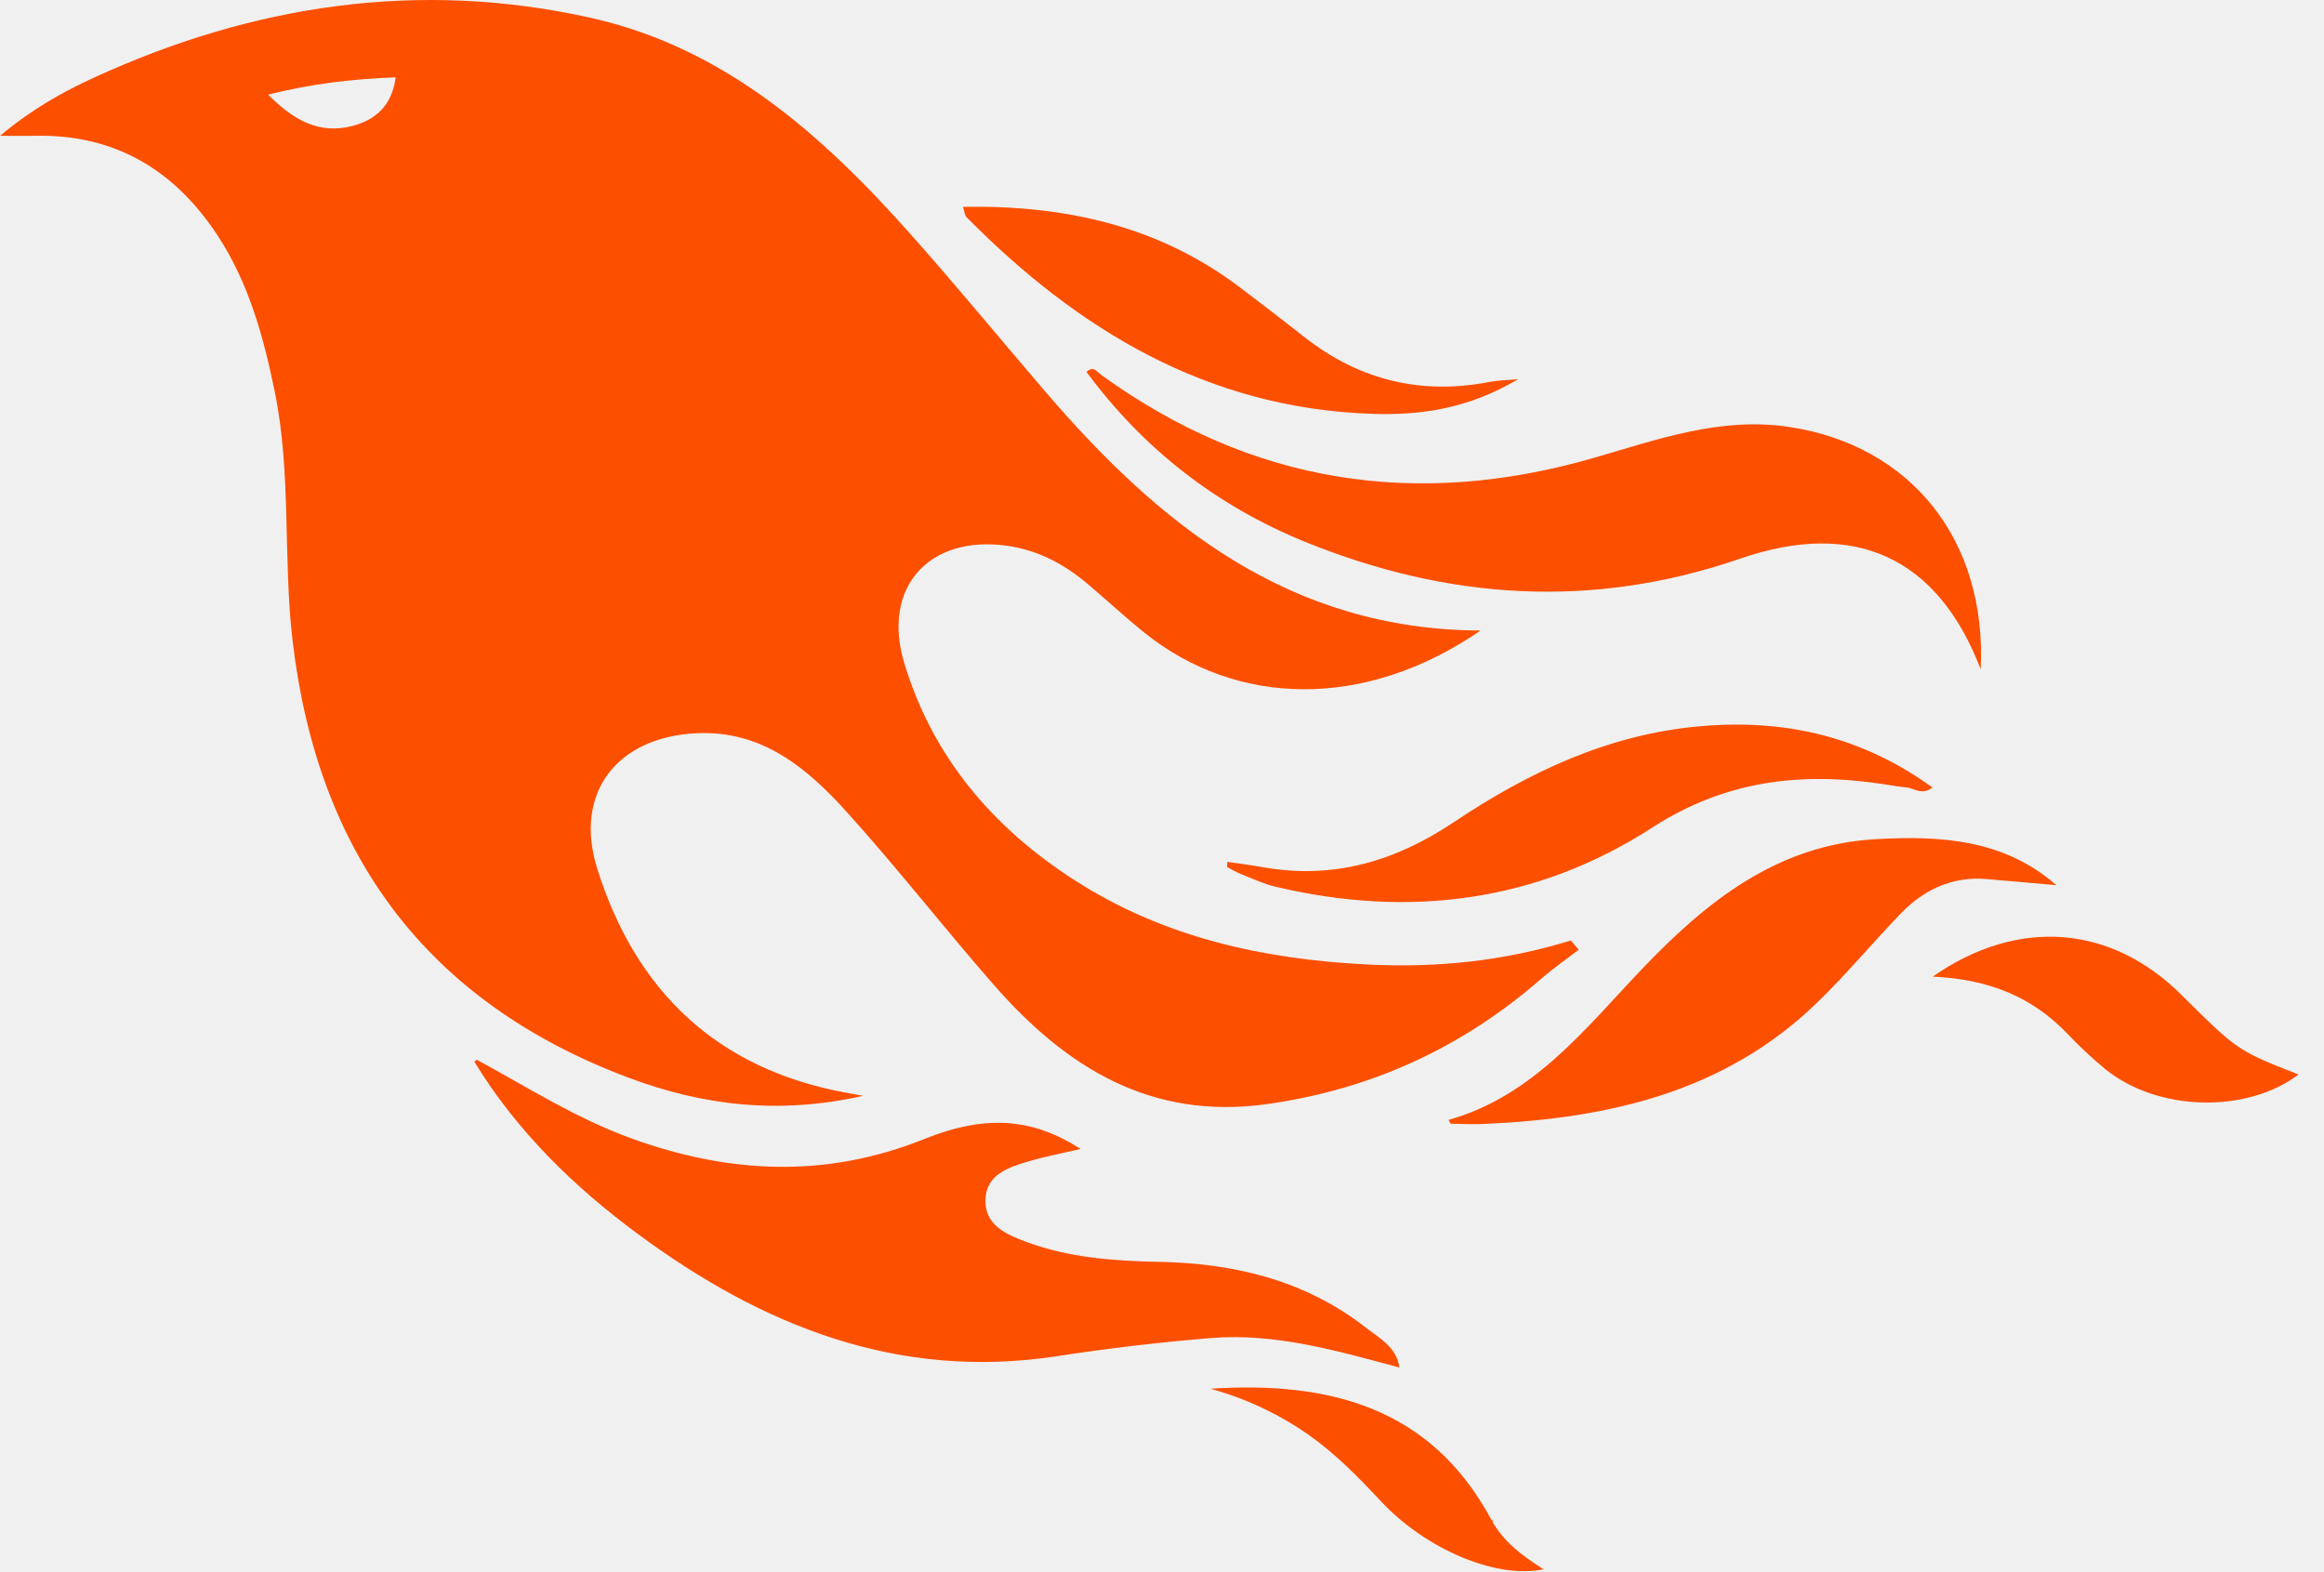
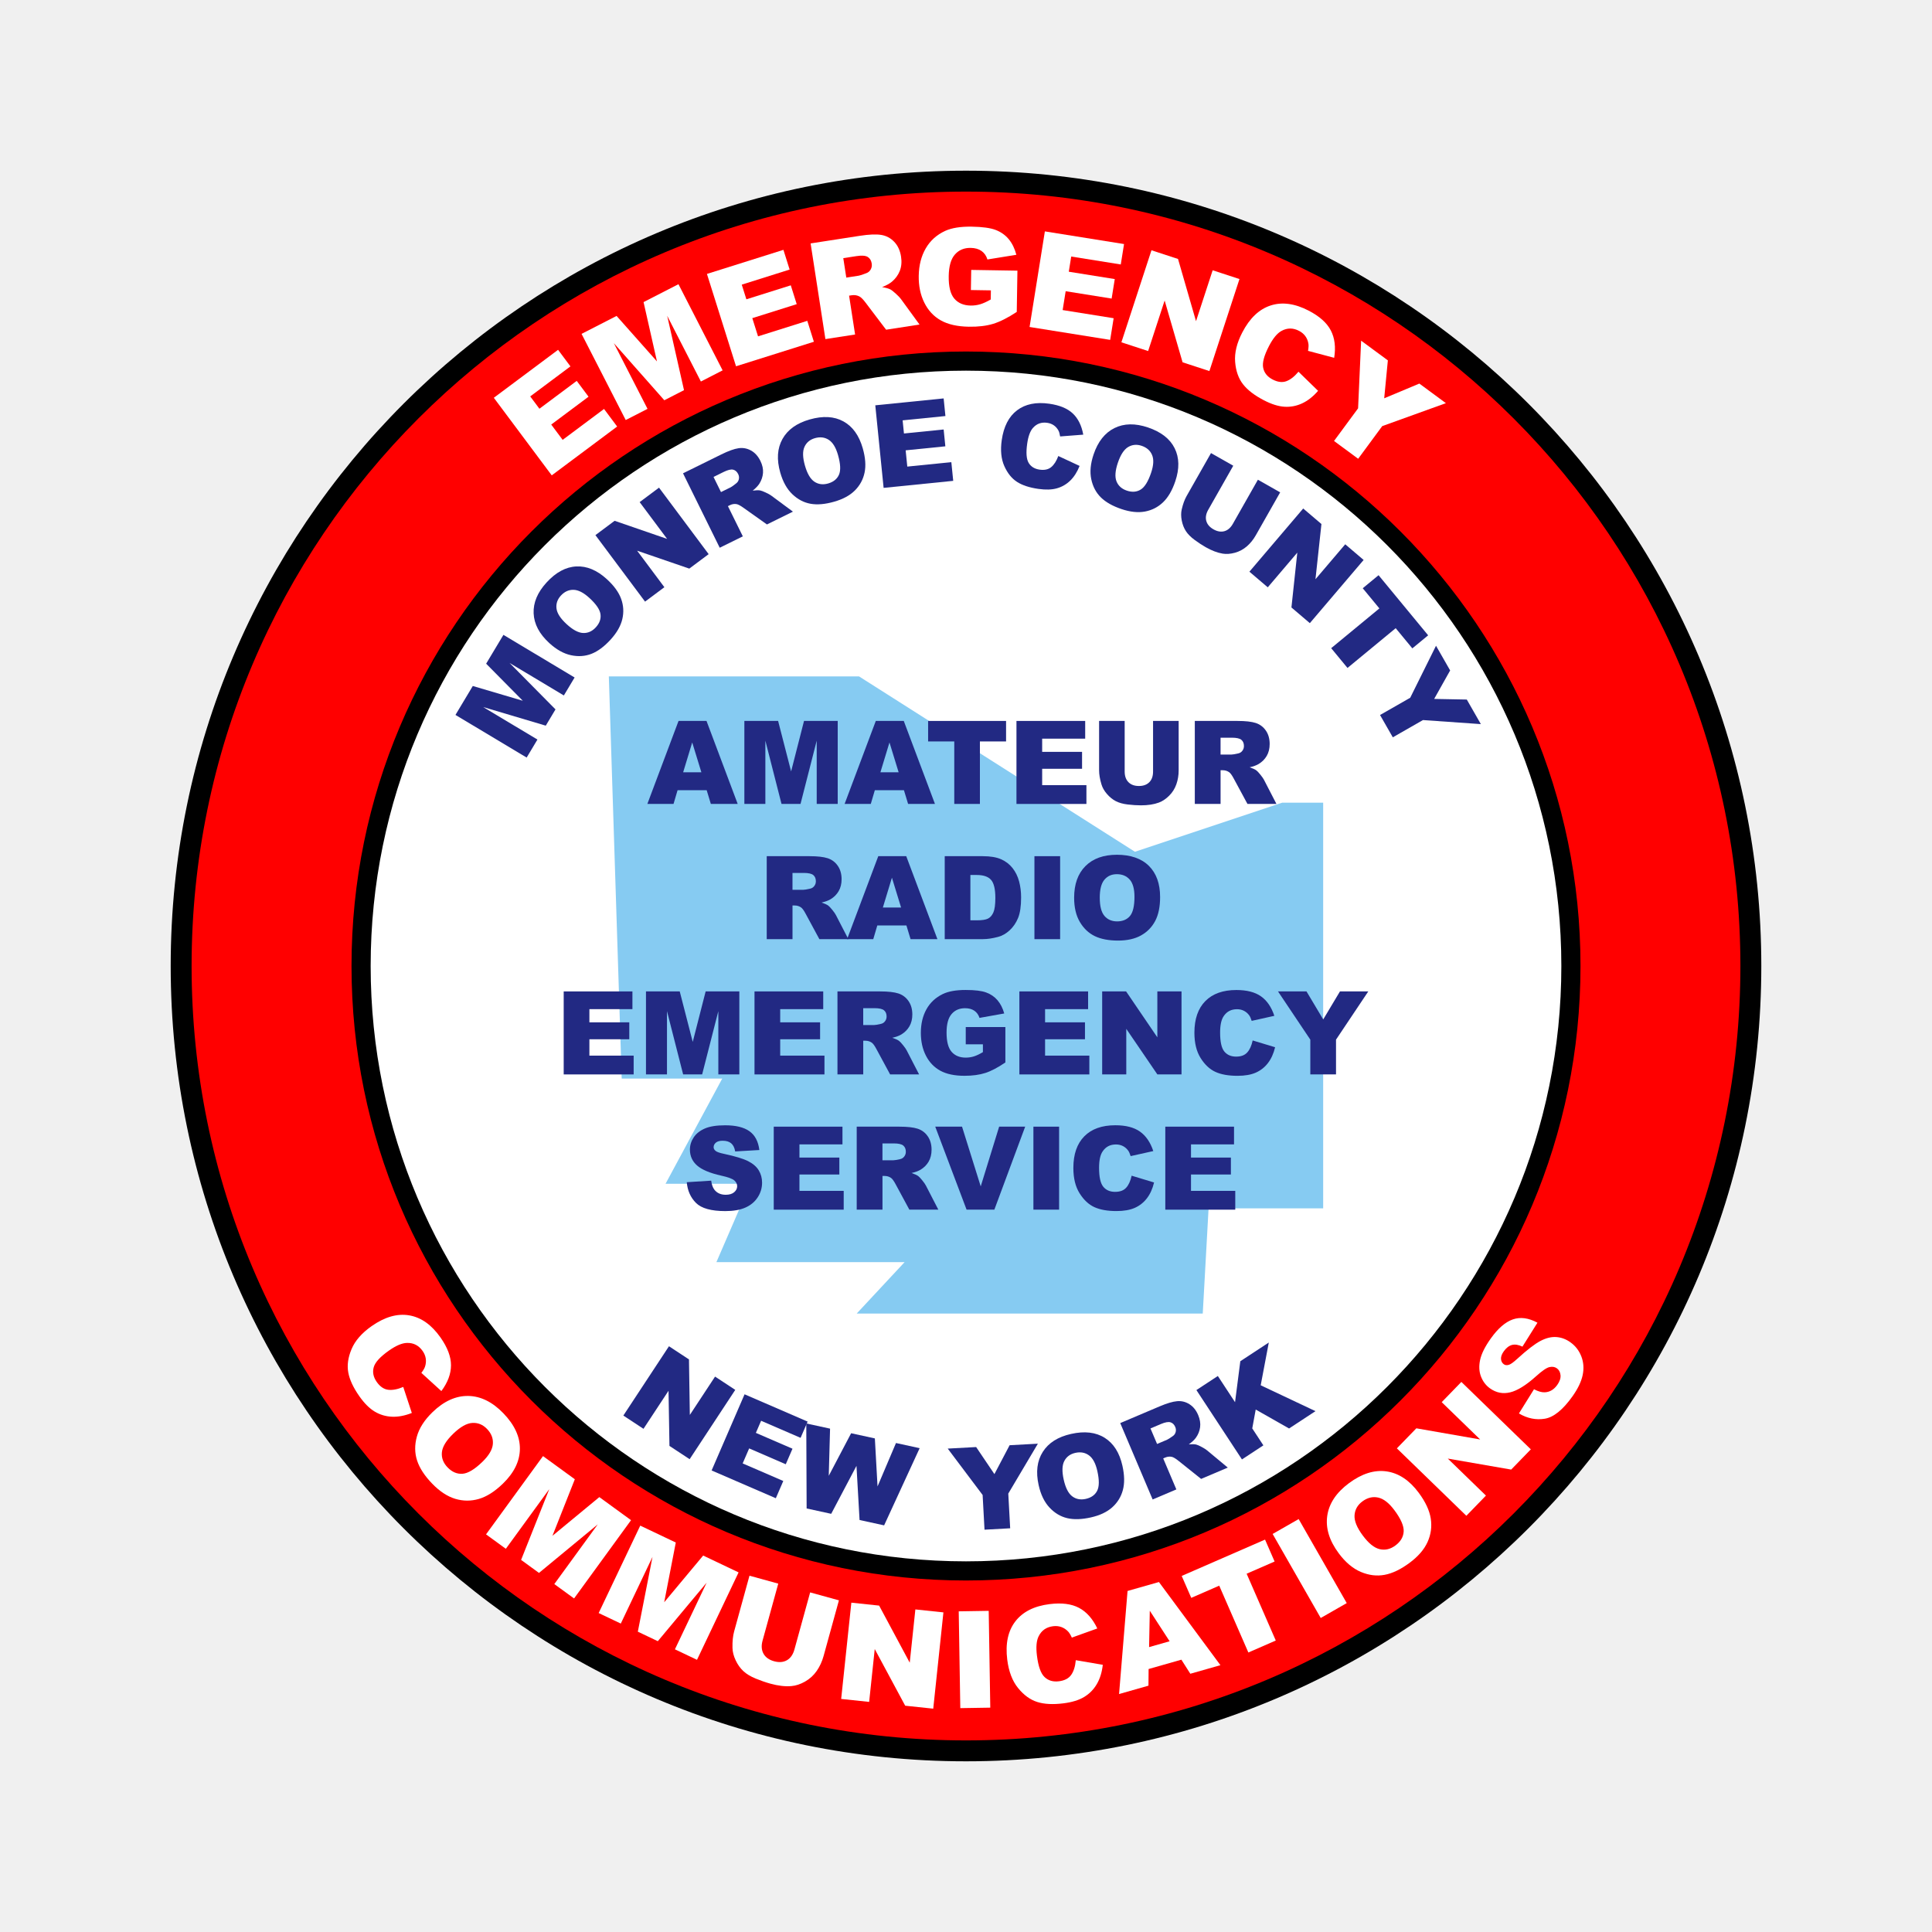
- <svg xmlns="http://www.w3.org/2000/svg" viewBox="0 0 71 48" fill="currentColor" aria-hidden="true">
-   <path d="m26.371 33.477-.552-.1c-3.92-.729-6.397-3.1-7.57-6.829-.733-2.324.597-4.035 3.035-4.148 1.995-.092 3.362 1.055 4.57 2.39 1.557 1.72 2.984 3.558 4.514 5.305 2.202 2.515 4.797 4.134 8.347 3.634 3.183-.448 5.958-1.725 8.371-3.828.363-.316.761-.592 1.144-.886l-.241-.284c-2.027.63-4.093.841-6.205.735-3.195-.16-6.24-.828-8.964-2.582-2.486-1.601-4.319-3.746-5.19-6.611-.704-2.315.736-3.934 3.135-3.6.948.133 1.746.56 2.463 1.165.583.493 1.143 1.015 1.738 1.493 2.8 2.25 6.712 2.375 10.265-.068-5.842-.026-9.817-3.24-13.308-7.313-1.366-1.594-2.7-3.216-4.095-4.785-2.698-3.036-5.692-5.71-9.79-6.623C12.8-.623 7.745.14 2.893 2.361 1.926 2.804.997 3.319 0 4.149c.494 0 .763.006 1.032 0 2.446-.064 4.28 1.023 5.602 3.024.962 1.457 1.415 3.104 1.761 4.798.513 2.515.247 5.078.544 7.605.761 6.494 4.08 11.026 10.26 13.346 2.267.852 4.591 1.135 7.172.555ZM10.751 3.852c-.976.246-1.756-.148-2.56-.962 1.377-.343 2.592-.476 3.897-.528-.107.848-.607 1.306-1.336 1.49Zm32.002 37.924c-.085-.626-.62-.901-1.04-1.228-1.857-1.446-4.03-1.958-6.333-2-1.375-.026-2.735-.128-4.031-.61-.595-.22-1.26-.505-1.244-1.272.015-.78.693-1 1.31-1.184.505-.15 1.026-.247 1.6-.382-1.46-.936-2.886-1.065-4.787-.3-2.993 1.202-5.943 1.06-8.926-.017-1.684-.608-3.179-1.563-4.735-2.408l-.077.057c1.29 2.115 3.034 3.817 5.004 5.271 3.793 2.8 7.936 4.471 12.784 3.73A66.714 66.714 0 0 1 37 40.877c1.98-.16 3.866.398 5.753.899Zm-9.14-30.345c-.105-.076-.206-.266-.42-.069 1.745 2.36 3.985 4.098 6.683 5.193 4.354 1.767 8.773 2.07 13.293.51 3.51-1.21 6.033-.028 7.343 3.38.19-3.955-2.137-6.837-5.843-7.401-2.084-.318-4.01.373-5.962.94-5.434 1.575-10.485.798-15.094-2.553Zm27.085 15.425c.708.059 1.416.123 2.124.185-1.6-1.405-3.55-1.517-5.523-1.404-3.003.17-5.167 1.903-7.14 3.972-1.739 1.824-3.31 3.87-5.903 4.604.043.078.054.117.066.117.35.005.699.021 1.047.005 3.768-.17 7.317-.965 10.14-3.7.89-.86 1.685-1.817 2.544-2.71.716-.746 1.584-1.159 2.645-1.07Zm-8.753-4.67c-2.812.246-5.254 1.409-7.548 2.943-1.766 1.18-3.654 1.738-5.776 1.37-.374-.066-.75-.114-1.124-.17l-.013.156c.135.07.265.151.405.207.354.14.702.308 1.07.395 4.083.971 7.992.474 11.516-1.803 2.221-1.435 4.521-1.707 7.013-1.336.252.038.503.083.756.107.234.022.479.255.795.003-2.179-1.574-4.526-2.096-7.094-1.872Zm-10.049-9.544c1.475.051 2.943-.142 4.486-1.059-.452.04-.643.04-.827.076-2.126.424-4.033-.04-5.733-1.383-.623-.493-1.257-.974-1.889-1.457-2.503-1.914-5.374-2.555-8.514-2.5.05.154.054.26.108.315 3.417 3.455 7.371 5.836 12.369 6.008Zm24.727 17.731c-2.114-2.097-4.952-2.367-7.578-.537 1.738.078 3.043.632 4.101 1.728a13 13 0 0 0 1.182 1.106c1.6 1.29 4.311 1.352 5.896.155-1.861-.726-1.861-.726-3.601-2.452Zm-21.058 16.06c-1.858-3.46-4.981-4.24-8.59-4.008a9.667 9.667 0 0 1 2.977 1.39c.84.586 1.547 1.311 2.243 2.055 1.38 1.473 3.534 2.376 4.962 2.07-.656-.412-1.238-.848-1.592-1.507Zl-.006.006-.036-.004.021.018.012.053Za.127.127 0 0 0 .015.043c.005.008.038 0 .058-.002Zl-.008.01.005.026.024.014Z" fill="#FD4F00" />
+ <svg xmlns="http://www.w3.org/2000/svg" id="a" data-name="Background" viewBox="0 0 1000 1000">
+   <defs>
+     <style>
+       .d {
+         fill: #86cbf2;
+       }
+       .e {
+         fill: #fff;
+       }
+       .g {
+         fill: #222983;
+       }
+       .i {
+         fill: red;
+       }
+     </style>
+   </defs>
+   <g id="b" data-name="Emblem 3">
+     <circle cx="500" cy="500" r="411.65" />
+     <circle class="i" cx="500" cy="500" r="400.83" />
+     <circle cx="500" cy="500" r="318.06" />
+     <circle class="e" cx="500" cy="500" r="308.15" />
+     <polygon class="d" points="315.13 350.1 321.79 558.27 373.83 558.27 344.48 612.73 388.35 612.73 370.81 653.27 468.23 653.27 443.42 679.9 622.54 679.9 625.56 625.44 684.87 625.44 684.87 415.46 663.69 415.46 587.44 440.87 444.63 350.1 315.13 350.1" />
+     <path fill="#222983" transform="translate(270.41 395.76) rotate(-59.08)" d="M4.25 0L4.25-42.95L21.71-42.95L28.45-16.82L35.16-42.95L52.56-42.95L52.56 0L41.72 0L41.72-32.75L33.31 0L23.50 0L15.12-32.75L15.12 0L4.25 0Z" />
+     <path fill="#222983" transform="translate(298.31 349.35) rotate(-47.53)" d="M2.72-21.45L2.72-21.45Q2.72-31.96 8.58-37.82Q14.44-43.68 24.90-43.68L24.90-43.68Q35.63-43.68 41.43-37.92Q47.23-32.17 47.23-21.80L47.23-21.80Q47.23-14.27 44.69-9.45Q42.16-4.63 37.37-1.95Q32.58 0.73 25.43 0.73L25.43 0.73Q18.16 0.73 13.40-1.58Q8.64-3.90 5.68-8.91Q2.72-13.92 2.72-21.45ZM16.00-21.39L16.00-21.39Q16.00-14.88 18.41-12.04Q20.83-9.20 24.99-9.20L24.99-9.20Q29.27-9.20 31.61-11.98Q33.96-14.77 33.96-21.97L33.96-21.97Q33.96-28.04 31.51-30.83Q29.06-33.63 24.87-33.63L24.87-33.63Q20.86-33.63 18.43-30.79Q16.00-27.95 16.00-21.39Z" />
+     <path fill="#222983" transform="translate(330.29 314.08) rotate(-36.74)" d="M4.48 0L4.48-42.95L16.88-42.95L33.05-19.19L33.05-42.95L45.56-42.95L45.56 0L33.05 0L16.96-23.58L16.96 0L4.48 0Z" />
+     <path fill="#222983" transform="translate(368.43 285.53) rotate(-26.25)" d="M17.90 0L4.57 0L4.57-42.95L26.69-42.95Q32.84-42.95 36.09-41.89Q39.35-40.84 41.34-37.98Q43.33-35.13 43.33-31.03L43.33-31.03Q43.33-27.45 41.81-24.86Q40.28-22.27 37.62-20.65L37.62-20.65Q35.92-19.63 32.96-18.96L32.96-18.96Q35.33-18.16 36.42-17.37L36.42-17.37Q37.15-16.85 38.54-15.12Q39.93-13.39 40.40-12.45L40.40-12.45L46.82 0L31.82 0L24.73-13.13Q23.38-15.67 22.32-16.44L22.32-16.44Q20.89-17.43 19.07-17.43L19.07-17.43L17.90-17.43L17.90 0ZM17.90-34.28L17.90-25.55L23.50-25.55Q24.40-25.55 27.01-26.13L27.01-26.13Q28.33-26.40 29.17-27.48Q30-28.56 30-29.97L30-29.97Q30-32.05 28.68-33.16Q27.36-34.28 23.73-34.28L23.73-34.28L17.90-34.28Z" />
+     <path fill="#222983" transform="translate(407.12 265.95) rotate(-15.92)" d="M2.72-21.45L2.72-21.45Q2.72-31.96 8.58-37.82Q14.44-43.68 24.90-43.68L24.90-43.68Q35.63-43.68 41.43-37.92Q47.23-32.17 47.23-21.80L47.23-21.80Q47.23-14.27 44.69-9.45Q42.16-4.63 37.37-1.95Q32.58 0.73 25.43 0.73L25.43 0.73Q18.16 0.73 13.40-1.58Q8.64-3.90 5.68-8.91Q2.72-13.92 2.72-21.45ZM16.00-21.39L16.00-21.39Q16.00-14.88 18.41-12.04Q20.83-9.20 24.99-9.20L24.99-9.20Q29.27-9.20 31.61-11.98Q33.96-14.77 33.96-21.97L33.96-21.97Q33.96-28.04 31.51-30.83Q29.06-33.63 24.87-33.63L24.87-33.63Q20.86-33.63 18.43-30.79Q16.00-27.95 16.00-21.39Z" />
+     <path fill="#222983" transform="translate(453.01 252.96) rotate(-5.76)" d="M4.37 0L4.37-42.95L39.93-42.95L39.93-33.78L17.67-33.78L17.67-26.95L38.32-26.95L38.32-18.19L17.67-18.19L17.67-9.73L40.58-9.73L40.58 0L4.37 0Z" />
+     <path fill="#222983" transform="translate(512.64 248.74) rotate(8.13)" d="M32.99-17.55L32.99-17.55L44.62-14.03Q43.45-9.14 40.93-5.86Q38.41-2.58 34.67-0.91Q30.94 0.76 25.17 0.76L25.17 0.76Q18.16 0.76 13.73-1.27Q9.29-3.31 6.06-8.44Q2.84-13.56 2.84-21.56L2.84-21.56Q2.84-32.23 8.51-37.95Q14.18-43.68 24.55-43.68L24.55-43.68Q32.67-43.68 37.31-40.40Q41.95-37.12 44.21-30.32L44.21-30.32L32.49-27.71Q31.88-29.68 31.20-30.59L31.20-30.59Q30.09-32.11 28.48-32.93Q26.87-33.75 24.87-33.75L24.87-33.75Q20.36-33.75 17.96-30.12L17.96-30.12Q16.14-27.42 16.14-21.65L16.14-21.65Q16.14-14.50 18.31-11.85Q20.48-9.20 24.40-9.20L24.40-9.20Q28.21-9.20 30.16-11.34Q32.11-13.48 32.99-17.55Z" />
+     <path fill="#222983" transform="translate(556.6 254.65) rotate(18.68)" d="M2.72-21.45L2.72-21.45Q2.72-31.96 8.58-37.82Q14.44-43.68 24.90-43.68L24.90-43.68Q35.63-43.68 41.43-37.92Q47.23-32.17 47.23-21.80L47.23-21.80Q47.23-14.27 44.69-9.45Q42.16-4.63 37.37-1.95Q32.58 0.73 25.43 0.73L25.43 0.73Q18.16 0.73 13.40-1.58Q8.64-3.90 5.68-8.91Q2.72-13.92 2.72-21.45ZM16.00-21.39L16.00-21.39Q16.00-14.88 18.41-12.04Q20.83-9.20 24.99-9.20L24.99-9.20Q29.27-9.20 31.61-11.98Q33.96-14.77 33.96-21.97L33.96-21.97Q33.96-28.04 31.51-30.83Q29.06-33.63 24.87-33.63L24.87-33.63Q20.86-33.63 18.43-30.79Q16.00-27.95 16.00-21.39Z" />
+     <path fill="#222983" transform="translate(601.76 269.68) rotate(29.59)" d="M32.34-16.73L32.34-42.95L45.59-42.95L45.59-17.34Q45.59-13.54 44.40-10.15Q43.21-6.77 40.68-4.23Q38.14-1.70 35.36-0.67L35.36-0.67Q31.49 0.76 26.07 0.76L26.07 0.76Q22.94 0.76 19.23 0.32Q15.53-0.12 13.04-1.42Q10.55-2.72 8.48-5.13Q6.42-7.53 5.65-10.08L5.65-10.08Q4.42-14.18 4.42-17.34L4.42-17.34L4.42-42.95L17.67-42.95L17.67-16.73Q17.67-13.21 19.61-11.24Q21.56-9.26 25.02-9.26L25.02-9.26Q28.45-9.26 30.40-11.21Q32.34-13.15 32.34-16.73L32.34-16.73Z" />
+     <path fill="#222983" transform="translate(643.28 293) rotate(40.41)" d="M4.48 0L4.48-42.95L16.88-42.95L33.05-19.19L33.05-42.95L45.56-42.95L45.56 0L33.05 0L16.96-23.58L16.96 0L4.48 0Z" />
+     <path fill="#222983" transform="translate(679.53 323.99) rotate(50.48)" d="M1.38-32.34L1.38-42.95L41.72-42.95L41.72-32.34L28.18-32.34L28.18 0L14.91 0L14.91-32.34L1.38-32.34Z" />
+     <path fill="#222983" transform="translate(705.97 355.52) rotate(60.22)" d="M16.79-17.99L0.06-42.95L14.79-42.95L23.47-28.45L32.14-42.95L46.79-42.95L30.09-17.99L30.09 0L16.79 0L16.79-17.99Z" />
+     <path fill="#222983" transform="translate(318.9 730.23) rotate(33.35)" d="M4.48 0L4.48-42.95L16.88-42.95L33.05-19.19L33.05-42.95L45.56-42.95L45.56 0L33.05 0L16.96-23.58L16.96 0L4.48 0Z" />
+     <path fill="#222983" transform="translate(364.32 759.37) rotate(23.4)" d="M4.37 0L4.37-42.95L39.93-42.95L39.93-33.78L17.67-33.78L17.67-26.95L38.32-26.95L38.32-18.19L17.67-18.19L17.67-9.73L40.58-9.73L40.58 0L4.37 0Z" />
+     <path fill="#222983" transform="translate(408.21 778.75) rotate(12.3)" d="M9.52 0L-0.03-42.95L12.57-42.95L17.11-18.96L23.73-42.95L36.30-42.95L42.95-18.96L47.49-42.95L60.03-42.95L50.57 0L37.56 0L30.03-27.04L22.53 0L9.52 0Z" />
+     <path fill="#222983" transform="translate(492.82 792.68) rotate(-3.12)" d="M16.79-17.99L0.06-42.95L14.79-42.95L23.47-28.45L32.14-42.95L46.79-42.95L30.09-17.99L30.09 0L16.79 0L16.79-17.99Z" />
+     <path fill="#222983" transform="translate(539.64 790.26) rotate(-12.62)" d="M2.72-21.45L2.72-21.45Q2.72-31.96 8.58-37.82Q14.44-43.68 24.90-43.68L24.90-43.68Q35.63-43.68 41.43-37.92Q47.23-32.17 47.23-21.80L47.23-21.80Q47.23-14.27 44.69-9.45Q42.16-4.63 37.37-1.95Q32.58 0.73 25.43 0.73L25.43 0.73Q18.16 0.73 13.40-1.58Q8.64-3.90 5.68-8.91Q2.72-13.92 2.72-21.45ZM16.00-21.39L16.00-21.39Q16.00-14.88 18.41-12.04Q20.83-9.20 24.99-9.20L24.99-9.20Q29.27-9.20 31.61-11.98Q33.96-14.77 33.96-21.97L33.96-21.97Q33.96-28.04 31.51-30.83Q29.06-33.63 24.87-33.63L24.87-33.63Q20.86-33.63 18.43-30.79Q16.00-27.95 16.00-21.39Z" />
+     <path fill="#222983" transform="translate(592.4 777.91) rotate(-22.99)" d="M17.90 0L4.57 0L4.57-42.95L26.69-42.95Q32.84-42.95 36.09-41.89Q39.35-40.84 41.34-37.98Q43.33-35.13 43.33-31.03L43.33-31.03Q43.33-27.45 41.81-24.86Q40.28-22.27 37.62-20.65L37.62-20.65Q35.92-19.63 32.96-18.96L32.96-18.96Q35.33-18.16 36.42-17.37L36.42-17.37Q37.15-16.85 38.54-15.12Q39.93-13.39 40.40-12.45L40.40-12.45L46.82 0L31.82 0L24.73-13.13Q23.38-15.67 22.32-16.44L22.32-16.44Q20.89-17.43 19.07-17.43L19.07-17.43L17.90-17.43L17.90 0ZM17.90-34.28L17.90-25.55L23.50-25.55Q24.40-25.55 27.01-26.13L27.01-26.13Q28.33-26.40 29.17-27.48Q30-28.56 30-29.97L30-29.97Q30-32.05 28.68-33.16Q27.36-34.28 23.73-34.28L23.73-34.28L17.90-34.28Z" />
+     <path fill="#222983" transform="translate(639.11 757.84) rotate(-33.29)" d="M4.45 0L4.45-42.95L17.72-42.95L17.72-26.72L31.64-42.95L49.28-42.95L33.63-26.75L49.98 0L33.63 0L24.58-17.67L17.72-10.49L17.72 0L4.45 0Z" />
+     <g>
+       <path class="g" d="M365.78,409.02h-15.07l-2.09,7.09h-13.55l16.14-42.95h14.48l16.14,42.95h-13.9l-2.15-7.09ZM363.03,399.73l-4.74-15.44-4.69,15.44h9.43Z" />
+       <path class="g" d="M385.3,373.16h17.45l6.73,26.13,6.68-26.13h17.44v42.95h-10.87v-32.75l-8.38,32.75h-9.84l-8.36-32.75v32.75h-10.87v-42.95Z" />
+       <path class="g" d="M467.88,409.02h-15.07l-2.09,7.09h-13.55l16.14-42.95h14.48l16.14,42.95h-13.9l-2.15-7.09ZM465.13,399.73l-4.74-15.44-4.69,15.44h9.43Z" />
+       <path class="g" d="M480.4,373.16h40.34v10.61h-13.54v32.34h-13.27v-32.34h-13.54v-10.61Z" />
+       <path class="g" d="M526.12,373.16h35.57v9.17h-22.27v6.83h20.65v8.76h-20.65v8.47h22.91v9.73h-36.21v-42.95Z" />
+       <path class="g" d="M596.83,373.16h13.24v25.59c0,2.54-.4,4.93-1.19,7.19s-2.03,4.23-3.72,5.91-3.46,2.87-5.32,3.56c-2.58.96-5.67,1.43-9.29,1.43-2.09,0-4.37-.15-6.84-.44-2.47-.29-4.54-.87-6.2-1.74-1.66-.87-3.18-2.1-4.56-3.7-1.38-1.6-2.32-3.25-2.83-4.95-.82-2.73-1.23-5.15-1.23-7.26v-25.59h13.24v26.2c0,2.34.65,4.17,1.95,5.49,1.3,1.32,3.1,1.98,5.41,1.98s4.08-.65,5.38-1.95,1.95-3.14,1.95-5.52v-26.2Z" />
+       <path class="g" d="M618.43,416.11v-42.95h22.12c4.1,0,7.24.35,9.4,1.05s3.92,2.01,5.24,3.91,1.99,4.22,1.99,6.96c0,2.38-.51,4.44-1.52,6.17s-2.41,3.13-4.19,4.2c-1.13.68-2.69,1.25-4.66,1.7,1.58.53,2.73,1.06,3.46,1.58.49.35,1.19,1.1,2.12,2.26.93,1.15,1.55,2.04,1.86,2.67l6.43,12.45h-15l-7.09-13.12c-.9-1.7-1.7-2.8-2.4-3.31-.96-.66-2.04-1-3.25-1h-1.17v17.43h-13.33ZM631.76,390.56h5.6c.61,0,1.78-.19,3.52-.59.88-.18,1.6-.62,2.15-1.35.56-.72.83-1.55.83-2.49,0-1.39-.44-2.45-1.32-3.19-.88-.74-2.53-1.11-4.95-1.11h-5.83v8.73Z" />
+       <path class="g" d="M396.86,486.11v-42.95h22.12c4.1,0,7.24.35,9.4,1.05s3.92,2.01,5.24,3.91,1.99,4.22,1.99,6.96c0,2.38-.51,4.44-1.52,6.17s-2.41,3.13-4.19,4.2c-1.13.68-2.69,1.25-4.66,1.7,1.58.53,2.73,1.06,3.46,1.58.49.35,1.19,1.1,2.12,2.26.93,1.15,1.55,2.04,1.86,2.67l6.43,12.45h-15l-7.09-13.12c-.9-1.7-1.7-2.8-2.4-3.31-.96-.66-2.04-1-3.25-1h-1.17v17.43h-13.33ZM410.19,460.56h5.6c.61,0,1.78-.19,3.52-.59.88-.18,1.6-.62,2.15-1.35.56-.72.83-1.55.83-2.49,0-1.39-.44-2.45-1.32-3.19-.88-.74-2.53-1.11-4.95-1.11h-5.83v8.73Z" />
+       <path class="g" d="M469.16,479.02h-15.07l-2.09,7.09h-13.55l16.14-42.95h14.48l16.14,42.95h-13.9l-2.15-7.09ZM466.4,469.73l-4.74-15.44-4.69,15.44h9.43Z" />
+       <path class="g" d="M489,443.16h19.72c3.89,0,7.03.53,9.42,1.58s4.37,2.57,5.93,4.54c1.56,1.97,2.7,4.27,3.4,6.88.7,2.62,1.05,5.39,1.05,8.32,0,4.59-.52,8.15-1.57,10.68-1.04,2.53-2.5,4.65-4.35,6.36-1.86,1.71-3.85,2.85-5.98,3.41-2.91.78-5.55,1.17-7.91,1.17h-19.72v-42.95ZM502.27,452.89v23.47h3.25c2.77,0,4.75-.31,5.92-.92s2.09-1.69,2.75-3.22c.66-1.53,1-4.02,1-7.46,0-4.55-.74-7.67-2.23-9.35-1.48-1.68-3.95-2.52-7.38-2.52h-3.31Z" />
+       <path class="g" d="M535.42,443.16h13.3v42.95h-13.3v-42.95Z" />
+       <path class="g" d="M555.97,464.66c0-7.01,1.95-12.47,5.86-16.38,3.91-3.91,9.35-5.86,16.32-5.86s12.66,1.92,16.52,5.76,5.8,9.21,5.8,16.13c0,5.02-.84,9.14-2.53,12.35-1.69,3.21-4.13,5.71-7.32,7.5s-7.17,2.68-11.94,2.68-8.85-.77-12.03-2.31c-3.17-1.54-5.75-3.98-7.72-7.32s-2.96-7.52-2.96-12.54ZM569.24,464.72c0,4.34.81,7.45,2.42,9.35,1.61,1.89,3.8,2.84,6.58,2.84s5.06-.93,6.62-2.78c1.56-1.86,2.34-5.19,2.34-9.99,0-4.04-.82-7-2.45-8.86-1.63-1.86-3.84-2.8-6.64-2.8s-4.82.95-6.45,2.84c-1.62,1.89-2.43,5.03-2.43,9.4Z" />
+       <path class="g" d="M291.77,513.16h35.57v9.17h-22.27v6.83h20.65v8.76h-20.65v8.47h22.91v9.73h-36.21v-42.95Z" />
+       <path class="g" d="M334.38,513.16h17.45l6.73,26.13,6.68-26.13h17.44v42.95h-10.87v-32.75l-8.38,32.75h-9.84l-8.36-32.75v32.75h-10.87v-42.95Z" />
+       <path class="g" d="M390.53,513.16h35.57v9.17h-22.27v6.83h20.65v8.76h-20.65v8.47h22.91v9.73h-36.21v-42.95Z" />
+       <path class="g" d="M433.47,556.11v-42.95h22.12c4.1,0,7.24.35,9.4,1.05s3.92,2.01,5.24,3.91,1.99,4.22,1.99,6.96c0,2.38-.51,4.44-1.52,6.17s-2.41,3.13-4.19,4.2c-1.13.68-2.69,1.25-4.66,1.7,1.58.53,2.73,1.06,3.46,1.58.49.35,1.19,1.1,2.12,2.26.93,1.15,1.55,2.04,1.86,2.67l6.43,12.45h-15l-7.09-13.12c-.9-1.7-1.7-2.8-2.4-3.31-.96-.66-2.04-1-3.25-1h-1.17v17.43h-13.33ZM446.8,530.56h5.6c.61,0,1.78-.19,3.52-.59.88-.18,1.6-.62,2.15-1.35.56-.72.83-1.55.83-2.49,0-1.39-.44-2.45-1.32-3.19-.88-.74-2.53-1.11-4.95-1.11h-5.83v8.73Z" />
+       <path class="g" d="M499.87,540.55v-8.94h20.51v18.31c-3.93,2.68-7.4,4.5-10.42,5.46s-6.6,1.45-10.74,1.45c-5.1,0-9.25-.87-12.47-2.61-3.21-1.74-5.7-4.33-7.47-7.76-1.77-3.44-2.65-7.38-2.65-11.84,0-4.69.97-8.76,2.9-12.23,1.93-3.47,4.77-6.1,8.5-7.9,2.91-1.39,6.83-2.08,11.75-2.08s8.3.43,10.65,1.29c2.35.86,4.31,2.19,5.86,4,1.55,1.81,2.72,4.1,3.5,6.87l-12.8,2.29c-.53-1.62-1.42-2.86-2.68-3.72-1.26-.86-2.87-1.29-4.82-1.29-2.91,0-5.23,1.01-6.96,3.03s-2.59,5.22-2.59,9.59c0,4.65.87,7.97,2.62,9.96s4.18,2.99,7.31,2.99c1.48,0,2.9-.21,4.25-.64,1.35-.43,2.89-1.16,4.63-2.2v-4.04h-8.88Z" />
+       <path class="g" d="M527.63,513.16h35.57v9.17h-22.27v6.83h20.65v8.76h-20.65v8.47h22.91v9.73h-36.21v-42.95Z" />
+       <path class="g" d="M570.48,513.16h12.39l16.17,23.76v-23.76h12.51v42.95h-12.51l-16.08-23.58v23.58h-12.48v-42.95Z" />
+       <path class="g" d="M648.36,538.53l11.63,3.52c-.78,3.26-2.01,5.99-3.69,8.17-1.68,2.19-3.76,3.84-6.25,4.95s-5.66,1.67-9.51,1.67c-4.67,0-8.48-.68-11.44-2.03s-5.51-3.74-7.66-7.16-3.22-7.79-3.22-13.12c0-7.1,1.89-12.56,5.67-16.38,3.78-3.82,9.13-5.72,16.04-5.72,5.41,0,9.66,1.09,12.76,3.28,3.1,2.19,5.4,5.55,6.9,10.08l-11.72,2.61c-.41-1.31-.84-2.27-1.29-2.87-.74-1.01-1.65-1.8-2.72-2.34-1.07-.55-2.28-.82-3.6-.82-3.01,0-5.31,1.21-6.91,3.63-1.21,1.79-1.82,4.61-1.82,8.46,0,4.76.72,8.02,2.17,9.79,1.45,1.76,3.48,2.65,6.09,2.65s4.46-.71,5.76-2.14c1.3-1.42,2.24-3.5,2.83-6.21Z" />
+       <path class="g" d="M661.5,513.16h14.74l8.65,14.49,8.67-14.49h14.66l-16.7,24.96v17.99h-13.3v-17.99l-16.73-24.96Z" />
+       <path class="g" d="M355.48,611.9l12.63-.79c.27,2.05.83,3.61,1.67,4.69,1.37,1.74,3.32,2.61,5.86,2.61,1.89,0,3.35-.44,4.38-1.33,1.03-.89,1.54-1.92,1.54-3.09s-.49-2.11-1.46-2.99-3.24-1.71-6.8-2.49c-5.82-1.31-9.97-3.05-12.45-5.21-2.5-2.17-3.75-4.93-3.75-8.29,0-2.21.64-4.29,1.92-6.25s3.2-3.5,5.77-4.63c2.57-1.12,6.09-1.68,10.56-1.68,5.49,0,9.67,1.02,12.55,3.06,2.88,2.04,4.59,5.29,5.14,9.74l-12.51.73c-.33-1.93-1.03-3.34-2.09-4.22s-2.53-1.32-4.41-1.32c-1.54,0-2.71.33-3.49.98-.78.66-1.17,1.45-1.17,2.39,0,.68.32,1.3.97,1.85.62.57,2.11,1.09,4.45,1.58,5.8,1.25,9.96,2.52,12.47,3.79,2.51,1.28,4.34,2.87,5.48,4.76,1.14,1.89,1.71,4.01,1.71,6.36,0,2.75-.76,5.29-2.29,7.62-1.52,2.33-3.65,4.09-6.39,5.29s-6.18,1.8-10.34,1.8c-7.3,0-12.36-1.41-15.18-4.22s-4.4-6.39-4.78-10.72Z" />
+       <path class="g" d="M400.49,583.16h35.57v9.17h-22.27v6.83h20.65v8.76h-20.65v8.47h22.91v9.73h-36.21v-42.95Z" />
+       <path class="g" d="M443.43,626.11v-42.95h22.12c4.1,0,7.24.35,9.4,1.05s3.92,2.01,5.24,3.91,1.99,4.22,1.99,6.96c0,2.38-.51,4.44-1.52,6.17s-2.41,3.13-4.19,4.2c-1.13.68-2.69,1.25-4.66,1.7,1.58.53,2.73,1.06,3.46,1.58.49.35,1.19,1.1,2.12,2.26.93,1.15,1.55,2.04,1.86,2.67l6.43,12.45h-15l-7.09-13.12c-.9-1.7-1.7-2.8-2.4-3.31-.96-.66-2.04-1-3.25-1h-1.17v17.43h-13.33ZM456.76,600.56h5.6c.61,0,1.78-.19,3.52-.59.88-.18,1.6-.62,2.15-1.35.56-.72.83-1.55.83-2.49,0-1.39-.44-2.45-1.32-3.19-.88-.74-2.53-1.11-4.95-1.11h-5.83v8.73Z" />
+       <path class="g" d="M484.08,583.16h13.87l9.67,30.91,9.54-30.91h13.47l-15.95,42.95h-14.38l-16.22-42.95Z" />
+       <path class="g" d="M534.89,583.16h13.3v42.95h-13.3v-42.95Z" />
+       <path class="g" d="M585.71,608.53l11.63,3.52c-.78,3.26-2.01,5.99-3.69,8.17-1.68,2.19-3.76,3.84-6.25,4.95s-5.66,1.67-9.51,1.67c-4.67,0-8.48-.68-11.44-2.03s-5.51-3.74-7.66-7.16-3.22-7.79-3.22-13.12c0-7.1,1.89-12.56,5.67-16.38,3.78-3.82,9.13-5.72,16.04-5.72,5.41,0,9.66,1.09,12.76,3.28,3.1,2.19,5.4,5.55,6.9,10.08l-11.72,2.61c-.41-1.31-.84-2.27-1.29-2.87-.74-1.01-1.65-1.8-2.72-2.34-1.07-.55-2.28-.82-3.6-.82-3.01,0-5.31,1.21-6.91,3.63-1.21,1.79-1.82,4.61-1.82,8.46,0,4.76.72,8.02,2.17,9.79,1.45,1.76,3.48,2.65,6.09,2.65s4.46-.71,5.76-2.14c1.3-1.42,2.24-3.5,2.83-6.21Z" />
+       <path class="g" d="M603.16,583.16h35.57v9.17h-22.27v6.83h20.65v8.76h-20.65v8.47h22.91v9.73h-36.21v-42.95Z" />
+     </g>
+     <path fill="#fff" transform="translate(281.5 249.09) rotate(-36.74)" d="M5.09 0L5.09-50.11L46.59-50.11L46.59-39.41L20.61-39.41L20.61-31.45L44.71-31.45L44.71-21.23L20.61-21.23L20.61-11.35L47.34-11.35L47.34 0L5.09 0Z" />
+     <path fill="#fff" transform="translate(319.46 219.67) rotate(-27.14)" d="M4.96 0L4.96-50.11L25.33-50.11L33.19-19.62L41.02-50.11L61.32-50.11L61.32 0L48.67 0L48.67-38.21L38.86 0L27.41 0L17.64-38.21L17.64 0L4.96 0Z" />
+     <path fill="#fff" transform="translate(376.11 191.11) rotate(-17.48)" d="M5.09 0L5.09-50.11L46.59-50.11L46.59-39.41L20.61-39.41L20.61-31.45L44.71-31.45L44.71-21.23L20.61-21.23L20.61-11.35L47.34-11.35L47.34 0L5.09 0Z" />
+     <path fill="#fff" transform="translate(421.96 176.33) rotate(-8.79)" d="M20.88 0L5.33 0L5.33-50.11L31.14-50.11Q38.32-50.11 42.11-48.88Q45.90-47.65 48.23-44.31Q50.55-40.98 50.55-36.20L50.55-36.20Q50.55-32.03 48.77-29.00Q47.00-25.98 43.89-24.10L43.89-24.10Q41.90-22.90 38.45-22.11L38.45-22.11Q41.22-21.19 42.49-20.27L42.49-20.27Q43.34-19.65 44.96-17.64Q46.59-15.62 47.13-14.53L47.13-14.53L54.62 0L37.12 0L28.85-15.31Q27.28-18.29 26.04-19.17L26.04-19.17Q24.37-20.34 22.25-20.34L22.25-20.34L20.88-20.34L20.88 0ZM20.88-39.99L20.88-29.80L27.41-29.80Q28.47-29.80 31.51-30.49L31.51-30.49Q33.05-30.80 34.03-32.06Q35-33.33 35-34.97L35-34.97Q35-37.39 33.46-38.69Q31.92-39.99 27.69-39.99L27.69-39.99L20.88-39.99Z" />
+     <path fill="#fff" transform="translate(471.92 167.78) rotate(.93)" d="M40.67-18.15L30.32-18.15L30.32-28.57L54.24-28.57L54.24-7.21Q47.37-2.53 42.09-0.84Q36.81 0.85 29.57 0.85L29.57 0.85Q20.64 0.85 15.02-2.19Q9.40-5.23 6.31-11.25Q3.21-17.26 3.21-25.05L3.21-25.05Q3.21-33.26 6.60-39.32Q9.98-45.39 16.51-48.54L16.51-48.54Q21.60-50.96 30.21-50.96L30.21-50.96Q38.52-50.96 42.64-49.46Q46.76-47.95 49.48-44.79Q52.19-41.63 53.56-36.78L53.56-36.78L38.62-34.11Q37.70-36.95 35.50-38.45Q33.29-39.96 29.87-39.96L29.87-39.96Q24.78-39.96 21.76-36.42Q18.73-32.88 18.73-25.22L18.73-25.22Q18.73-17.09 21.79-13.60Q24.85-10.12 30.32-10.12L30.32-10.12Q32.92-10.12 35.27-10.87Q37.63-11.62 40.67-13.43L40.67-13.43L40.67-18.15Z" />
+     <path fill="#fff" transform="translate(527.88 168.44) rotate(9.09)" d="M5.09 0L5.09-50.11L46.59-50.11L46.59-39.41L20.61-39.41L20.61-31.45L44.71-31.45L44.71-21.23L20.61-21.23L20.61-11.35L47.34-11.35L47.34 0L5.09 0Z" />
+     <path fill="#fff" transform="translate(575.46 175.55) rotate(18.1)" d="M5.23 0L5.23-50.11L19.69-50.11L38.55-22.39L38.55-50.11L53.15-50.11L53.15 0L38.55 0L19.79-27.51L19.79 0L5.23 0Z" />
+     <path fill="#fff" transform="translate(628.49 192.83) rotate(27.44)" d="M38.49-20.47L38.49-20.47L52.06-16.37Q50.69-10.66 47.75-6.84Q44.81-3.01 40.45-1.06Q36.09 0.89 29.36 0.89L29.36 0.89Q21.19 0.89 16.01-1.49Q10.83-3.86 7.08-9.84Q3.32-15.83 3.32-25.16L3.32-25.16Q3.32-37.60 9.93-44.28Q16.54-50.96 28.64-50.96L28.64-50.96Q38.11-50.96 43.53-47.13Q48.95-43.31 51.58-35.38L51.58-35.38L37.91-32.33Q37.19-34.62 36.40-35.68L36.40-35.68Q35.10-37.46 33.22-38.42Q31.34-39.38 29.02-39.38L29.02-39.38Q23.75-39.38 20.95-35.14L20.95-35.14Q18.83-31.99 18.83-25.26L18.83-25.26Q18.83-16.92 21.36-13.83Q23.89-10.73 28.47-10.73L28.47-10.73Q32.92-10.73 35.19-13.23Q37.46-15.72 38.49-20.47Z" />
+     <path fill="#fff" transform="translate(674.73 216.63) rotate(36.39)" d="M19.58-20.99L0.07-50.11L17.26-50.11L27.38-33.19L37.50-50.11L54.58-50.11L35.10-20.99L35.10 0L19.58 0L19.58-20.99Z" />
+     <path fill="#fff" transform="translate(169.85 698.14) rotate(54.93)" d="M38.49-20.47L38.49-20.47L52.06-16.37Q50.69-10.66 47.75-6.84Q44.81-3.01 40.45-1.06Q36.09 0.89 29.36 0.89L29.36 0.89Q21.19 0.89 16.01-1.49Q10.83-3.86 7.08-9.84Q3.32-15.83 3.32-25.16L3.32-25.16Q3.32-37.60 9.93-44.28Q16.54-50.96 28.64-50.96L28.64-50.96Q38.11-50.96 43.53-47.13Q48.95-43.31 51.58-35.38L51.58-35.38L37.91-32.33Q37.19-34.62 36.40-35.68L36.40-35.68Q35.10-37.46 33.22-38.42Q31.34-39.38 29.02-39.38L29.02-39.38Q23.75-39.38 20.95-35.14L20.95-35.14Q18.83-31.99 18.83-25.26L18.83-25.26Q18.83-16.92 21.36-13.83Q23.89-10.73 28.47-10.73L28.47-10.73Q32.92-10.73 35.19-13.23Q37.46-15.72 38.49-20.47Z" />
+     <path fill="#fff" transform="translate(203.69 746.03) rotate(45.95)" d="M3.18-25.02L3.18-25.02Q3.18-37.29 10.01-44.13Q16.85-50.96 29.05-50.96L29.05-50.96Q41.56-50.96 48.33-44.25Q55.10-37.53 55.10-25.43L55.10-25.43Q55.10-16.65 52.14-11.02Q49.18-5.40 43.60-2.27Q38.01 0.85 29.67 0.85L29.67 0.85Q21.19 0.85 15.64-1.85Q10.08-4.55 6.63-10.39Q3.18-16.24 3.18-25.02ZM18.66-24.95L18.66-24.95Q18.66-17.36 21.48-14.05Q24.30-10.73 29.16-10.73L29.16-10.73Q34.15-10.73 36.88-13.98Q39.61-17.23 39.61-25.63L39.61-25.63Q39.61-32.71 36.76-35.97Q33.91-39.24 29.02-39.24L29.02-39.24Q24.34-39.24 21.50-35.92Q18.66-32.61 18.66-24.95Z" />
+     <path fill="#fff" transform="translate(247.56 791.27) rotate(36.05)" d="M4.96 0L4.96-50.11L25.33-50.11L33.19-19.62L41.02-50.11L61.32-50.11L61.32 0L48.67 0L48.67-38.21L38.86 0L27.41 0L17.64-38.21L17.64 0L4.96 0Z" />
+     <path fill="#fff" transform="translate(305.39 832.78) rotate(25.44)" d="M4.96 0L4.96-50.11L25.33-50.11L33.19-19.62L41.02-50.11L61.32-50.11L61.32 0L48.67 0L48.67-38.21L38.86 0L27.41 0L17.64-38.21L17.64 0L4.96 0Z" />
+     <path fill="#fff" transform="translate(369.65 862.52) rotate(15.4)" d="M37.73-19.52L37.73-50.11L53.18-50.11L53.18-20.23Q53.18-15.79 51.80-11.84Q50.42-7.90 47.46-4.94Q44.50-1.98 41.25-0.79L41.25-0.79Q36.74 0.89 30.42 0.89L30.42 0.89Q26.76 0.89 22.44 0.38Q18.12-0.14 15.21-1.66Q12.30-3.18 9.90-5.98Q7.49-8.78 6.60-11.76L6.60-11.76Q5.16-16.54 5.16-20.23L5.16-20.23L5.16-50.11L20.61-50.11L20.61-19.52Q20.61-15.42 22.88-13.11Q25.16-10.80 29.19-10.80L29.19-10.80Q33.19-10.80 35.46-13.07Q37.73-15.35 37.73-19.52L37.73-19.52Z" />
+     <path fill="#fff" transform="translate(430.19 878.82) rotate(6.03)" d="M5.23 0L5.23-50.11L19.69-50.11L38.55-22.39L38.55-50.11L53.15-50.11L53.15 0L38.55 0L19.79-27.51L19.79 0L5.23 0Z" />
+     <path fill="#fff" transform="translate(491.31 884.22) rotate(-.93)" d="M5.74 0L5.74-50.11L21.26-50.11L21.26 0L5.74 0Z" />
+     <path fill="#fff" transform="translate(521.18 884.41) rotate(-7.14)" d="M38.49-20.47L38.49-20.47L52.06-16.37Q50.69-10.66 47.75-6.84Q44.81-3.01 40.45-1.06Q36.09 0.89 29.36 0.89L29.36 0.89Q21.19 0.89 16.01-1.49Q10.83-3.86 7.08-9.84Q3.32-15.83 3.32-25.16L3.32-25.16Q3.32-37.60 9.93-44.28Q16.54-50.96 28.64-50.96L28.64-50.96Q38.11-50.96 43.53-47.13Q48.95-43.31 51.58-35.38L51.58-35.38L37.91-32.33Q37.19-34.62 36.40-35.68L36.40-35.68Q35.10-37.46 33.22-38.42Q31.34-39.38 29.02-39.38L29.02-39.38Q23.75-39.38 20.95-35.14L20.95-35.14Q18.83-31.99 18.83-25.26L18.83-25.26Q18.83-16.92 21.36-13.83Q23.89-10.73 28.47-10.73L28.47-10.73Q32.92-10.73 35.19-13.23Q37.46-15.72 38.49-20.47Z" />
+     <path fill="#fff" transform="translate(579.16 876.85) rotate(-15.89)" d="M38.42 0L35.96-8.27L18.32-8.27L15.89 0L0.07 0L18.90-50.11L35.79-50.11L54.62 0L38.42 0ZM21.67-19.11L32.71-19.11L27.17-37.12L21.67-19.11Z" />
+     <path fill="#fff" transform="translate(630.2 862.28) rotate(-23.56)" d="M1.61-37.73L1.61-50.11L48.67-50.11L48.67-37.73L32.88-37.73L32.88 0L17.40 0L17.40-37.73L1.61-37.73Z" />
+     <path fill="#fff" transform="translate(678.62 840.32) rotate(-29.78)" d="M5.74 0L5.74-50.11L21.26-50.11L21.26 0L5.74 0Z" />
+     <path fill="#fff" transform="translate(705.26 825.93) rotate(-36.59)" d="M3.18-25.02L3.18-25.02Q3.18-37.29 10.01-44.13Q16.85-50.96 29.05-50.96L29.05-50.96Q41.56-50.96 48.33-44.25Q55.10-37.53 55.10-25.43L55.10-25.43Q55.10-16.65 52.14-11.02Q49.18-5.40 43.60-2.27Q38.01 0.85 29.67 0.85L29.67 0.85Q21.19 0.85 15.64-1.85Q10.08-4.55 6.63-10.39Q3.18-16.24 3.18-25.02ZM18.66-24.95L18.66-24.95Q18.66-17.36 21.48-14.05Q24.30-10.73 29.16-10.73L29.16-10.73Q34.15-10.73 36.88-13.98Q39.61-17.23 39.61-25.63L39.61-25.63Q39.61-32.71 36.76-35.97Q33.91-39.24 29.02-39.24L29.02-39.24Q24.34-39.24 21.50-35.92Q18.66-32.61 18.66-24.95Z" />
+     <path fill="#fff" transform="translate(755.34 788.32) rotate(-45.86)" d="M5.23 0L5.23-50.11L19.69-50.11L38.55-22.39L38.55-50.11L53.15-50.11L53.15 0L38.55 0L19.79-27.51L19.79 0L5.23 0Z" />
+     <path fill="#fff" transform="translate(798.29 743.2) rotate(-54.53)" d="M2.43-16.58L2.43-16.58L17.16-17.50Q17.64-13.91 19.11-12.03L19.11-12.03Q21.50-8.99 25.94-8.99L25.94-8.99Q29.26-8.99 31.05-10.54Q32.85-12.10 32.85-14.15L32.85-14.15Q32.85-16.10 31.14-17.64L31.14-17.64Q29.43-19.17 23.21-20.54L23.21-20.54Q13.02-22.83 8.68-26.63L8.68-26.63Q4.31-30.42 4.31-36.30L4.31-36.30Q4.31-40.16 6.55-43.60Q8.78-47.03 13.28-49.00Q17.77-50.96 25.60-50.96L25.60-50.96Q35.21-50.96 40.25-47.39Q45.29-43.82 46.25-36.03L46.25-36.03L31.65-35.17Q31.07-38.55 29.21-40.09Q27.34-41.63 24.06-41.63L24.06-41.63Q21.36-41.63 20.00-40.49Q18.63-39.34 18.63-37.70L18.63-37.70Q18.63-36.50 19.76-35.55L19.76-35.55Q20.85-34.56 24.95-33.70L24.95-33.70Q35.10-31.51 39.49-29.27Q43.89-27.04 45.89-23.72Q47.89-20.41 47.89-16.30L47.89-16.30Q47.89-11.48 45.22-7.42Q42.55-3.35 37.77-1.25Q32.98 0.85 25.70 0.85L25.70 0.85Q12.92 0.85 8.00-4.07Q3.08-8.99 2.43-16.58Z" />
+   </g>
</svg>
